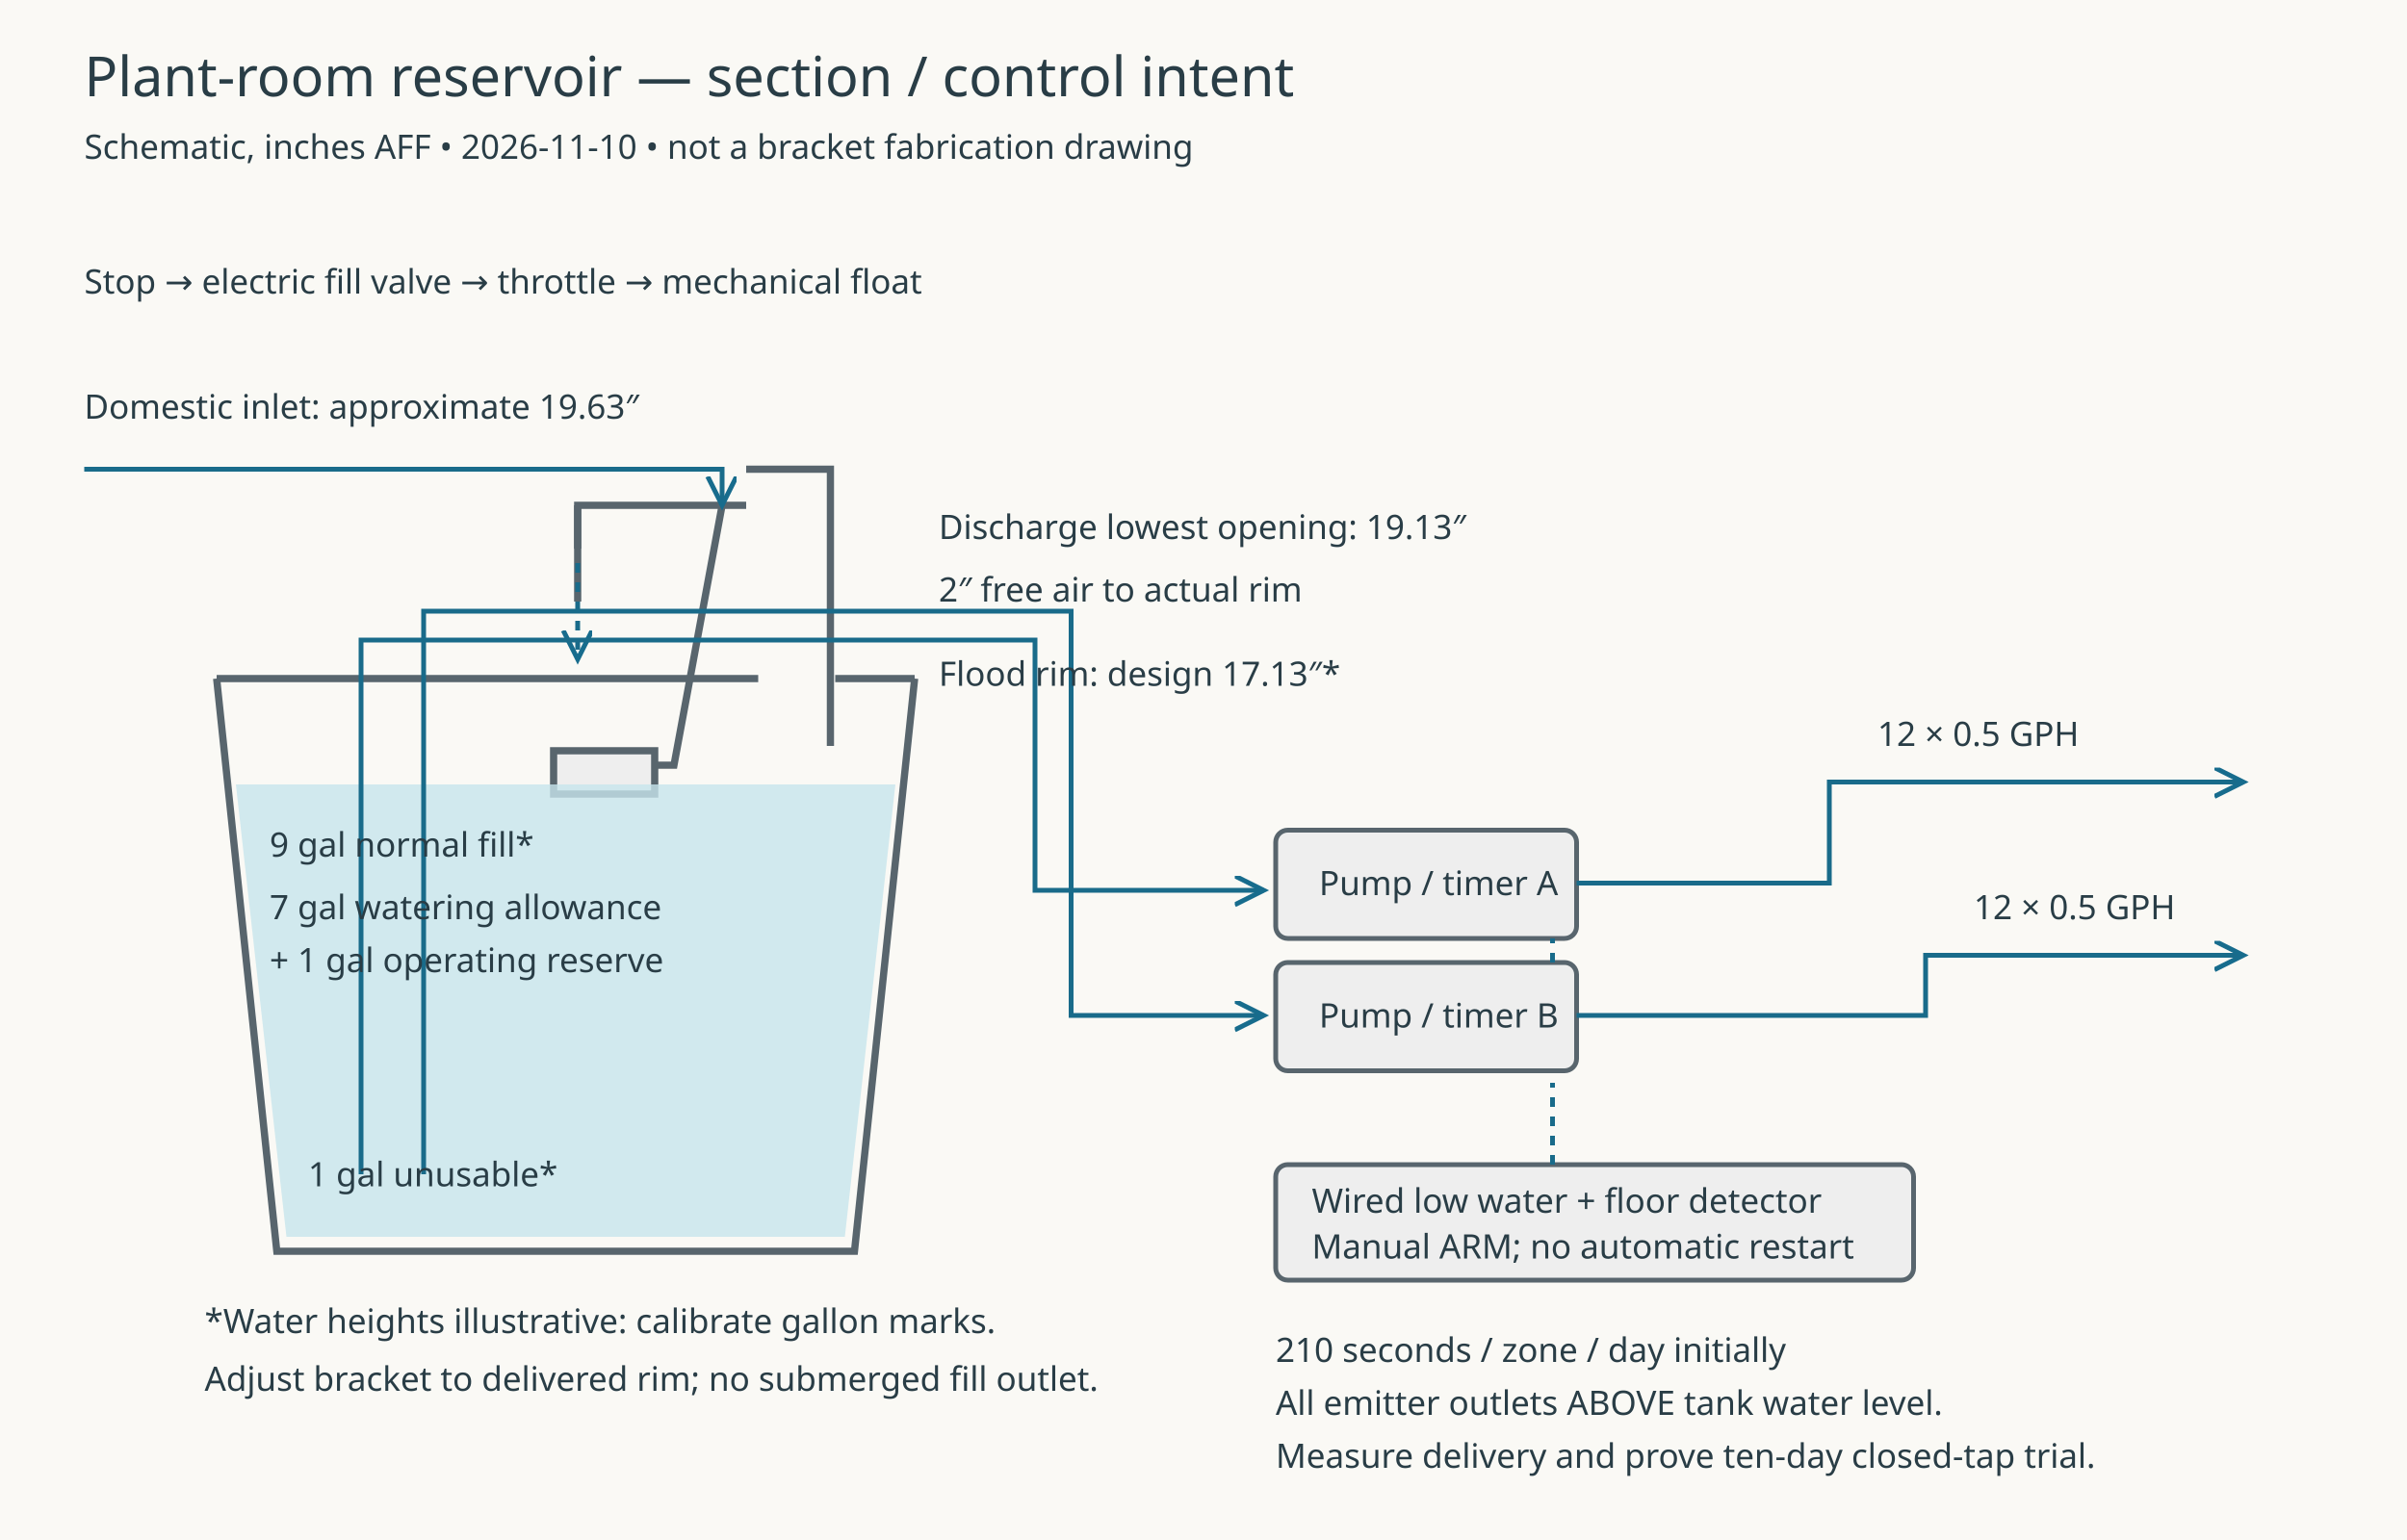
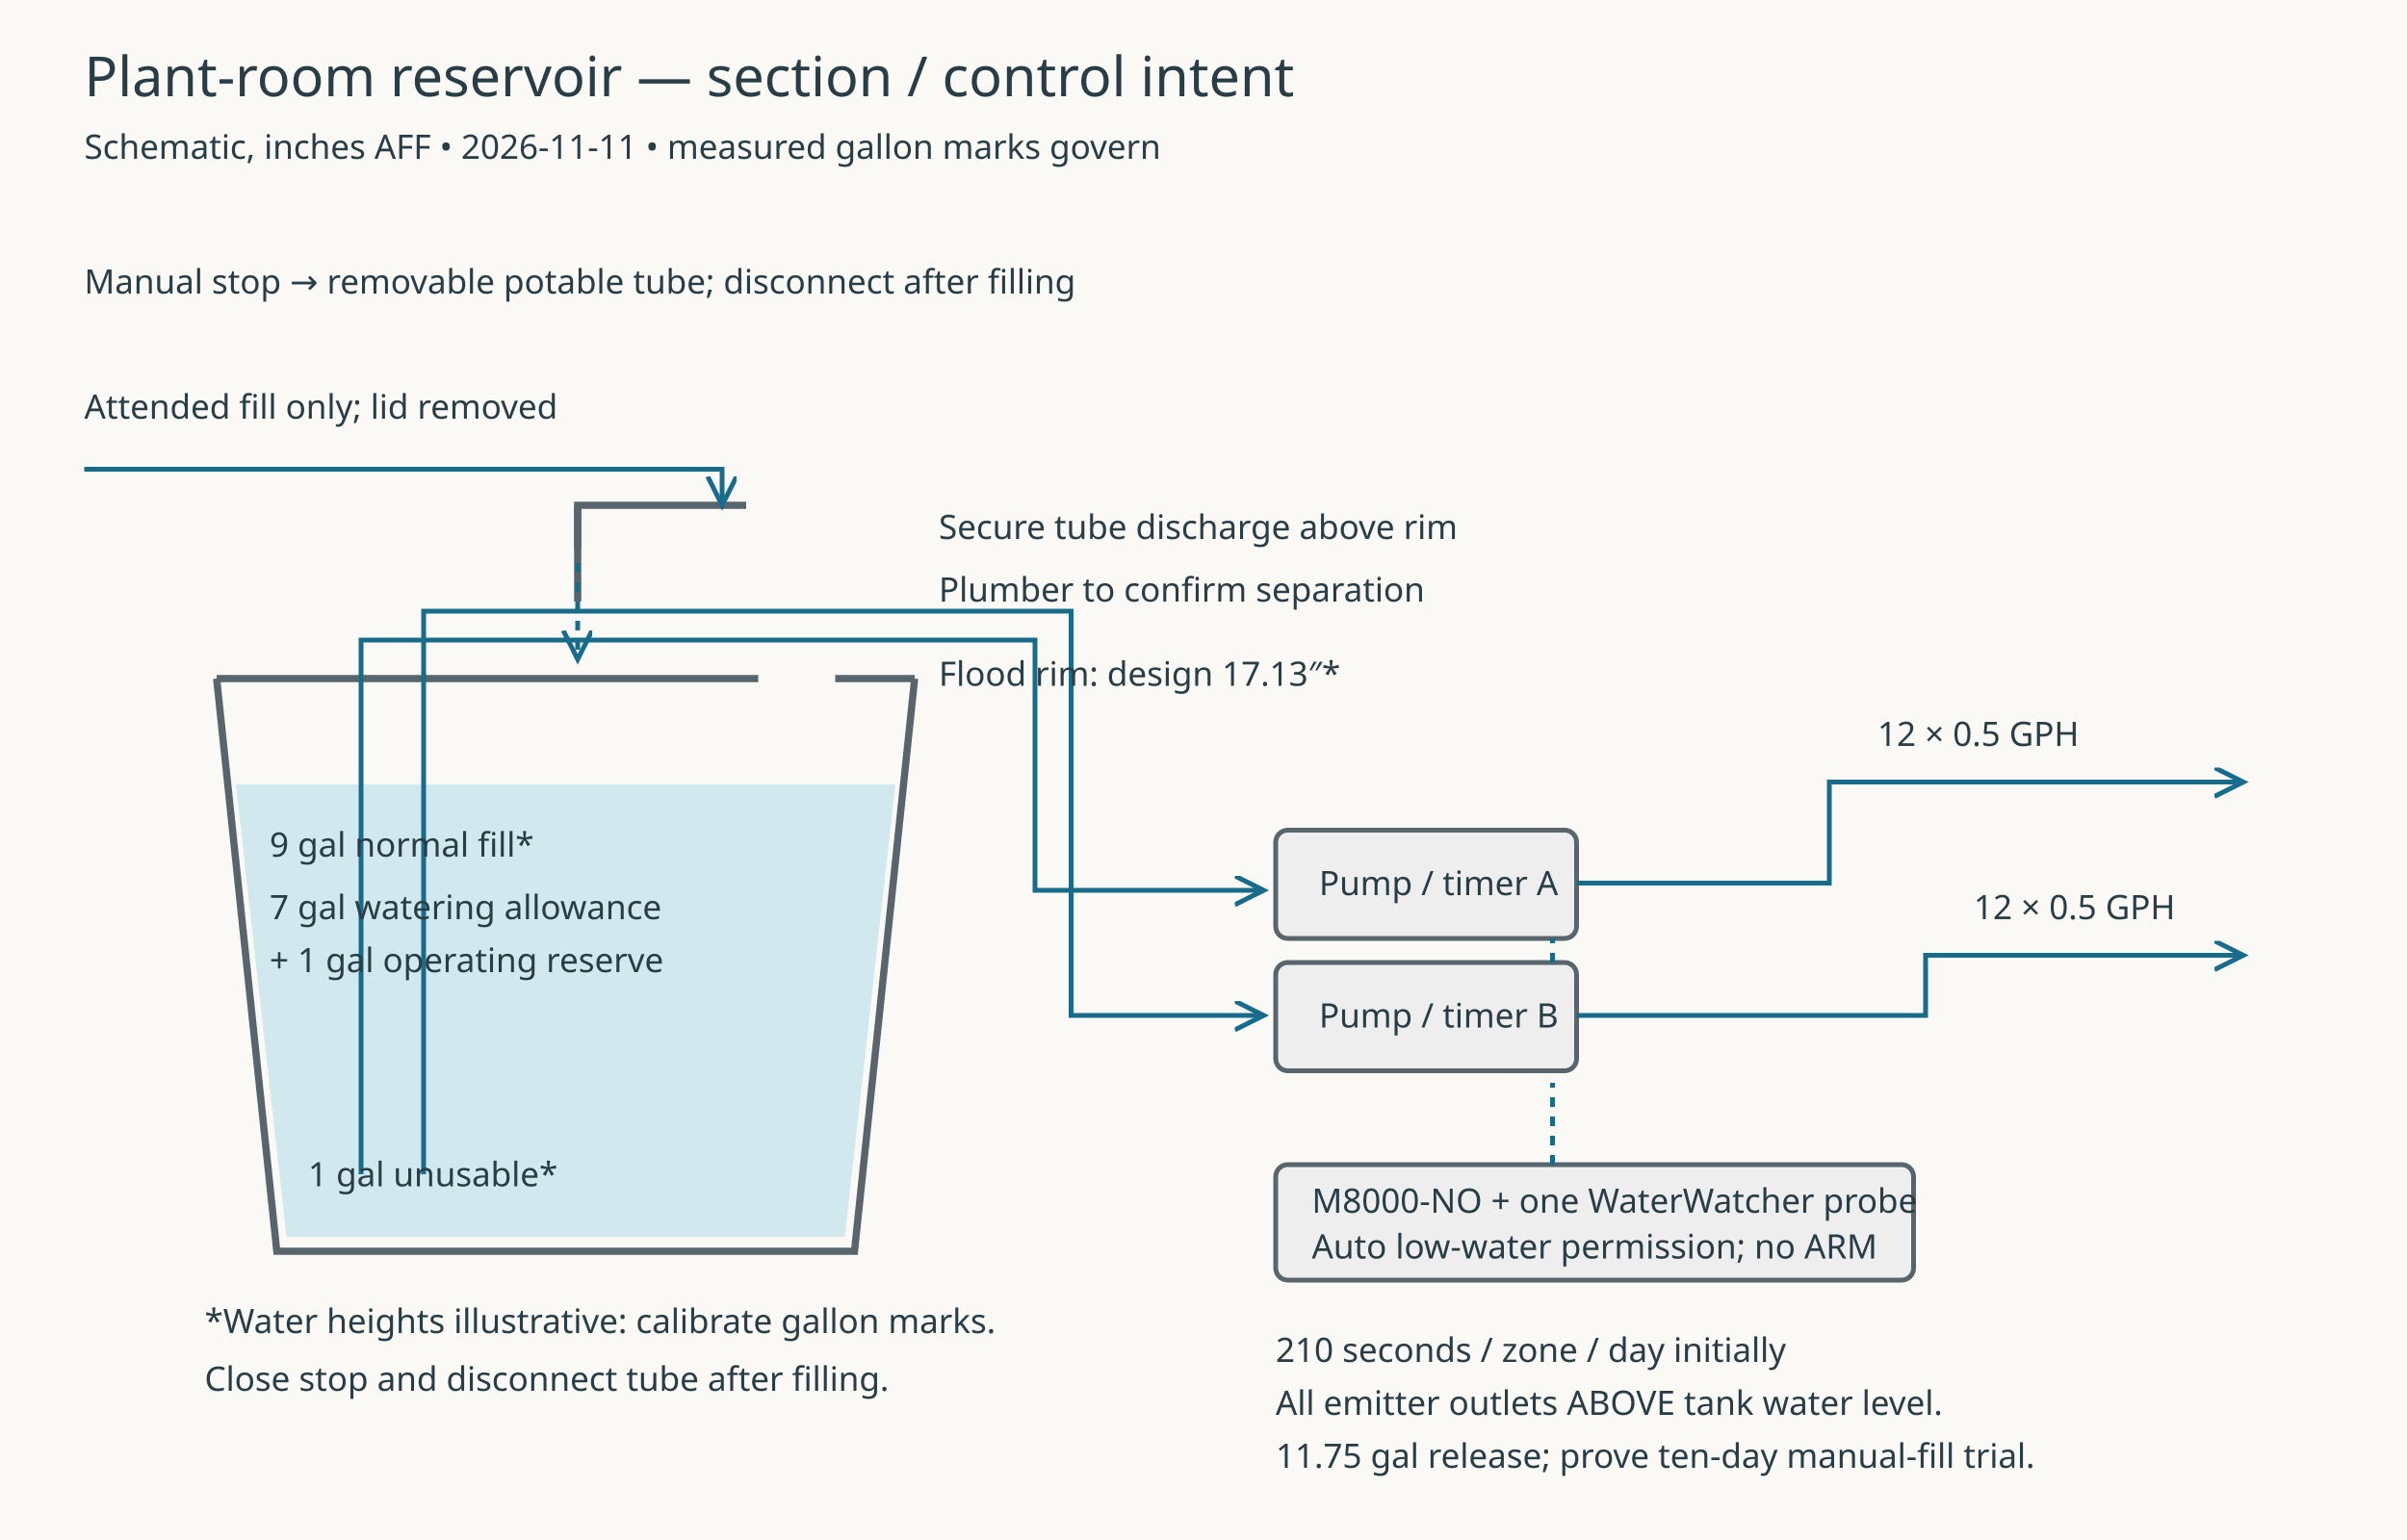
<svg xmlns="http://www.w3.org/2000/svg" viewBox="0 0 1000 640" role="img" aria-labelledby="title desc">
  <defs>
    <marker id="arrow" markerWidth="8" markerHeight="8" refX="6" refY="3" orient="auto">
      <path d="M0 0L6 3L0 6" fill="none" stroke="#176c8d" />
    </marker>
  </defs>
  <rect width="1000" height="640" fill="#faf9f5" />
  <g font-family="sans-serif" fill="#293d46">
    <text x="35" y="40" font-size="23">Plant-room reservoir — section / control intent</text>
-     <text x="35" y="66" font-size="14">Schematic, inches AFF • 2026-11-10 • not a bracket fabrication drawing</text>
+     <text x="35" y="66" font-size="14">Schematic, inches AFF • 2026-11-11 • measured gallon marks govern</text>
  </g>
  <g stroke="#58656d" stroke-width="3" fill="none">
    <path d="M90 282L115 520H355L380 282" />
    <path d="M90 282H315M347 282H380" />
-     <path d="M345 310V195H310" />
    <path d="M240 250V210H310" />
    <path d="M240 210V228" />
-     <path d="M300 210L280 318H250" />
-     <rect x="230" y="312" width="42" height="18" fill="#eee" />
  </g>
  <path d="M98 326H372L351 514H119Z" fill="#c7e5ec" opacity=".8" />
  <g stroke="#196b8a" stroke-width="2" fill="none">
    <path d="M35 195H300V210" marker-end="url(#arrow)" />
    <path d="M240 234V274" stroke-dasharray="4 4" marker-end="url(#arrow)" />
    <path d="M150 488V266H430V370H525" marker-end="url(#arrow)" />
    <path d="M176 488V254H445V422H525" marker-end="url(#arrow)" />
  </g>
  <g font-family="sans-serif" font-size="14" fill="#293d46">
-     <text x="35" y="122">Stop → electric fill valve → throttle → mechanical float</text>
-     <text x="35" y="174">Domestic inlet: approximate 19.63″</text>
-     <text x="390" y="224">Discharge lowest opening: 19.13″</text>
-     <text x="390" y="250">2″ free air to actual rim</text>
+     <text x="35" y="122">Manual stop → removable potable tube; disconnect after filling</text>
+     <text x="35" y="174">Attended fill only; lid removed</text>
+     <text x="390" y="224">Secure tube discharge above rim</text>
+     <text x="390" y="250">Plumber to confirm separation</text>
    <text x="390" y="285">Flood rim: design 17.13″*</text>
    <text x="112" y="356">9 gal normal fill*</text>
    <text x="112" y="382">7 gal watering allowance</text>
    <text x="112" y="404">+ 1 gal operating reserve</text>
    <text x="128" y="493">1 gal unusable*</text>
    <text x="85" y="554">*Water heights illustrative: calibrate gallon marks.</text>
-     <text x="85" y="578">Adjust bracket to delivered rim; no submerged fill outlet.</text>
+     <text x="85" y="578">Close stop and disconnect tube after filling.</text>
  </g>
  <g stroke="#58656d" stroke-width="2" fill="#eee">
    <rect x="530" y="345" width="125" height="45" rx="5" />
    <rect x="530" y="400" width="125" height="45" rx="5" />
    <rect x="530" y="484" width="265" height="48" rx="5" />
  </g>
  <g stroke="#196b8a" stroke-width="2" fill="none">
    <path d="M655 367H760V325H932" marker-end="url(#arrow)" />
    <path d="M655 422H800V397H932" marker-end="url(#arrow)" />
    <path d="M645 484V450M645 400V390" stroke-dasharray="4 4" />
  </g>
  <g font-family="sans-serif" font-size="14" fill="#293d46">
    <text x="548" y="372">Pump / timer A</text>
    <text x="548" y="427">Pump / timer B</text>
    <text x="780" y="310">12 × 0.5 GPH</text>
    <text x="820" y="382">12 × 0.5 GPH</text>
-     <text x="545" y="504">Wired low water + floor detector</text>
-     <text x="545" y="523">Manual ARM; no automatic restart</text>
+     <text x="545" y="504">M8000-NO + one WaterWatcher probe</text>
+     <text x="545" y="523">Auto low-water permission; no ARM</text>
    <text x="530" y="566">210 seconds / zone / day initially</text>
    <text x="530" y="588">All emitter outlets ABOVE tank water level.</text>
-     <text x="530" y="610">Measure delivery and prove ten-day closed-tap trial.</text>
+     <text x="530" y="610">11.75 gal release; prove ten-day manual-fill trial.</text>
  </g>
</svg>
